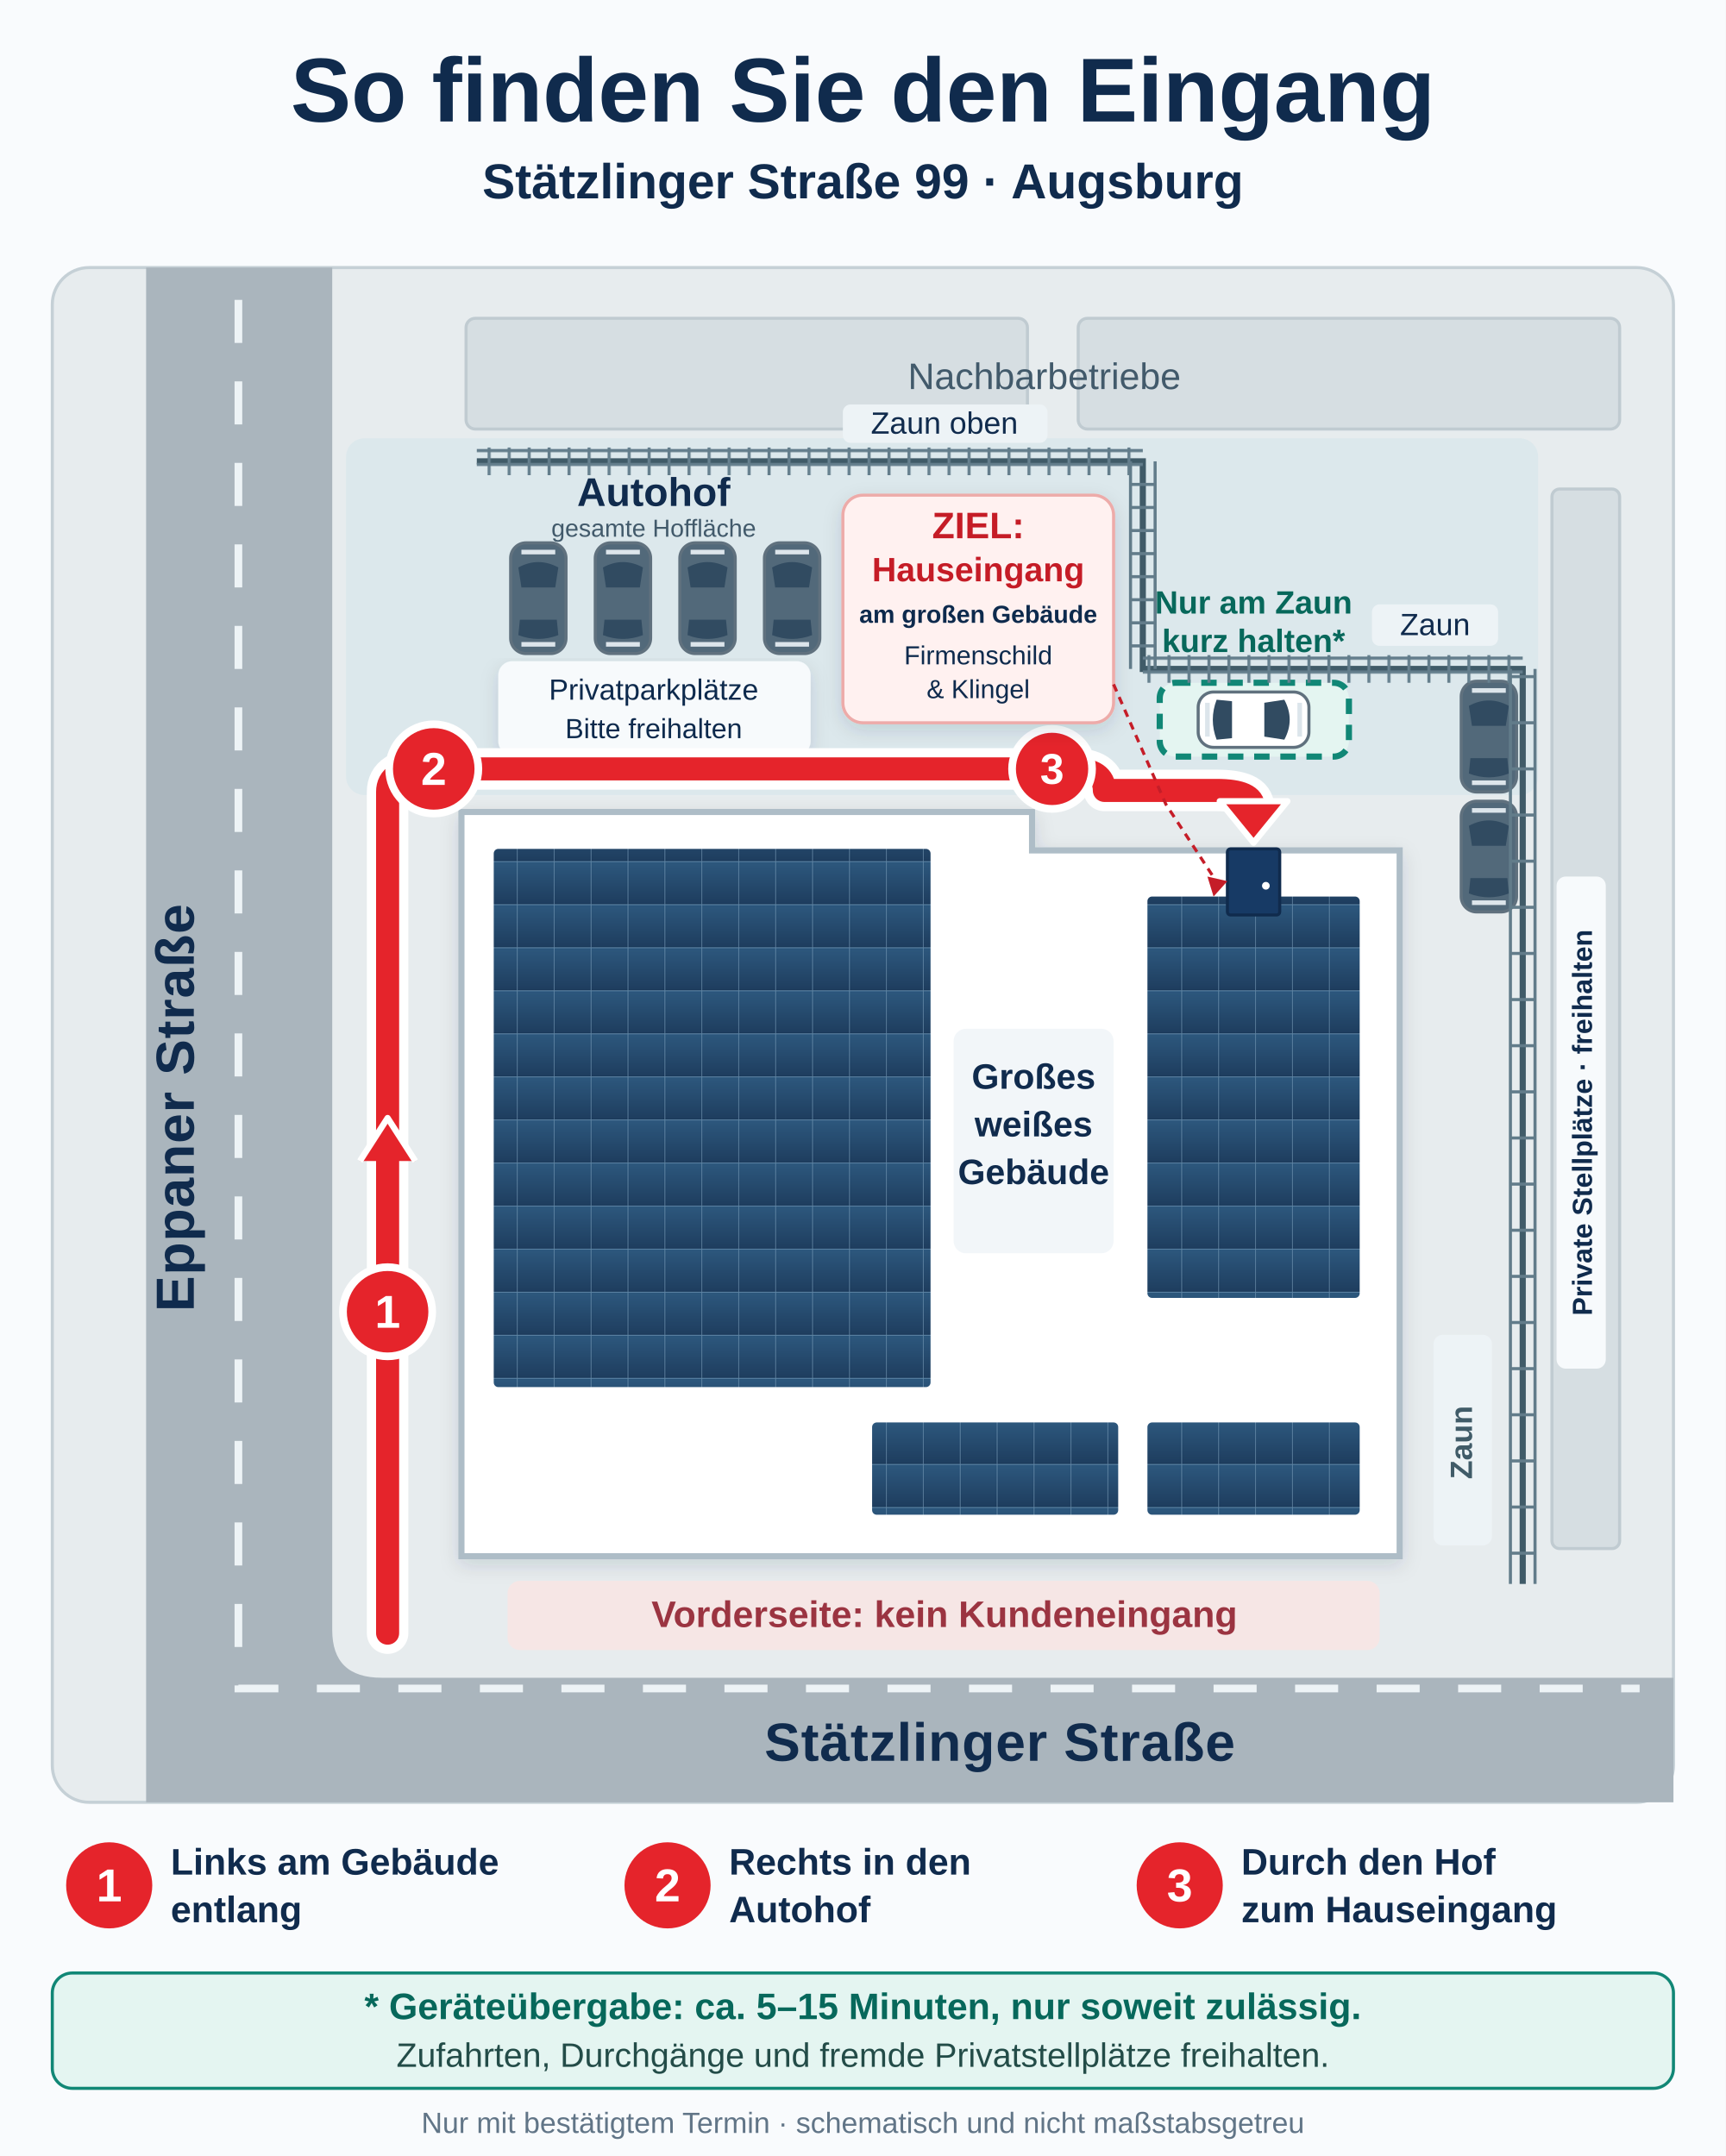
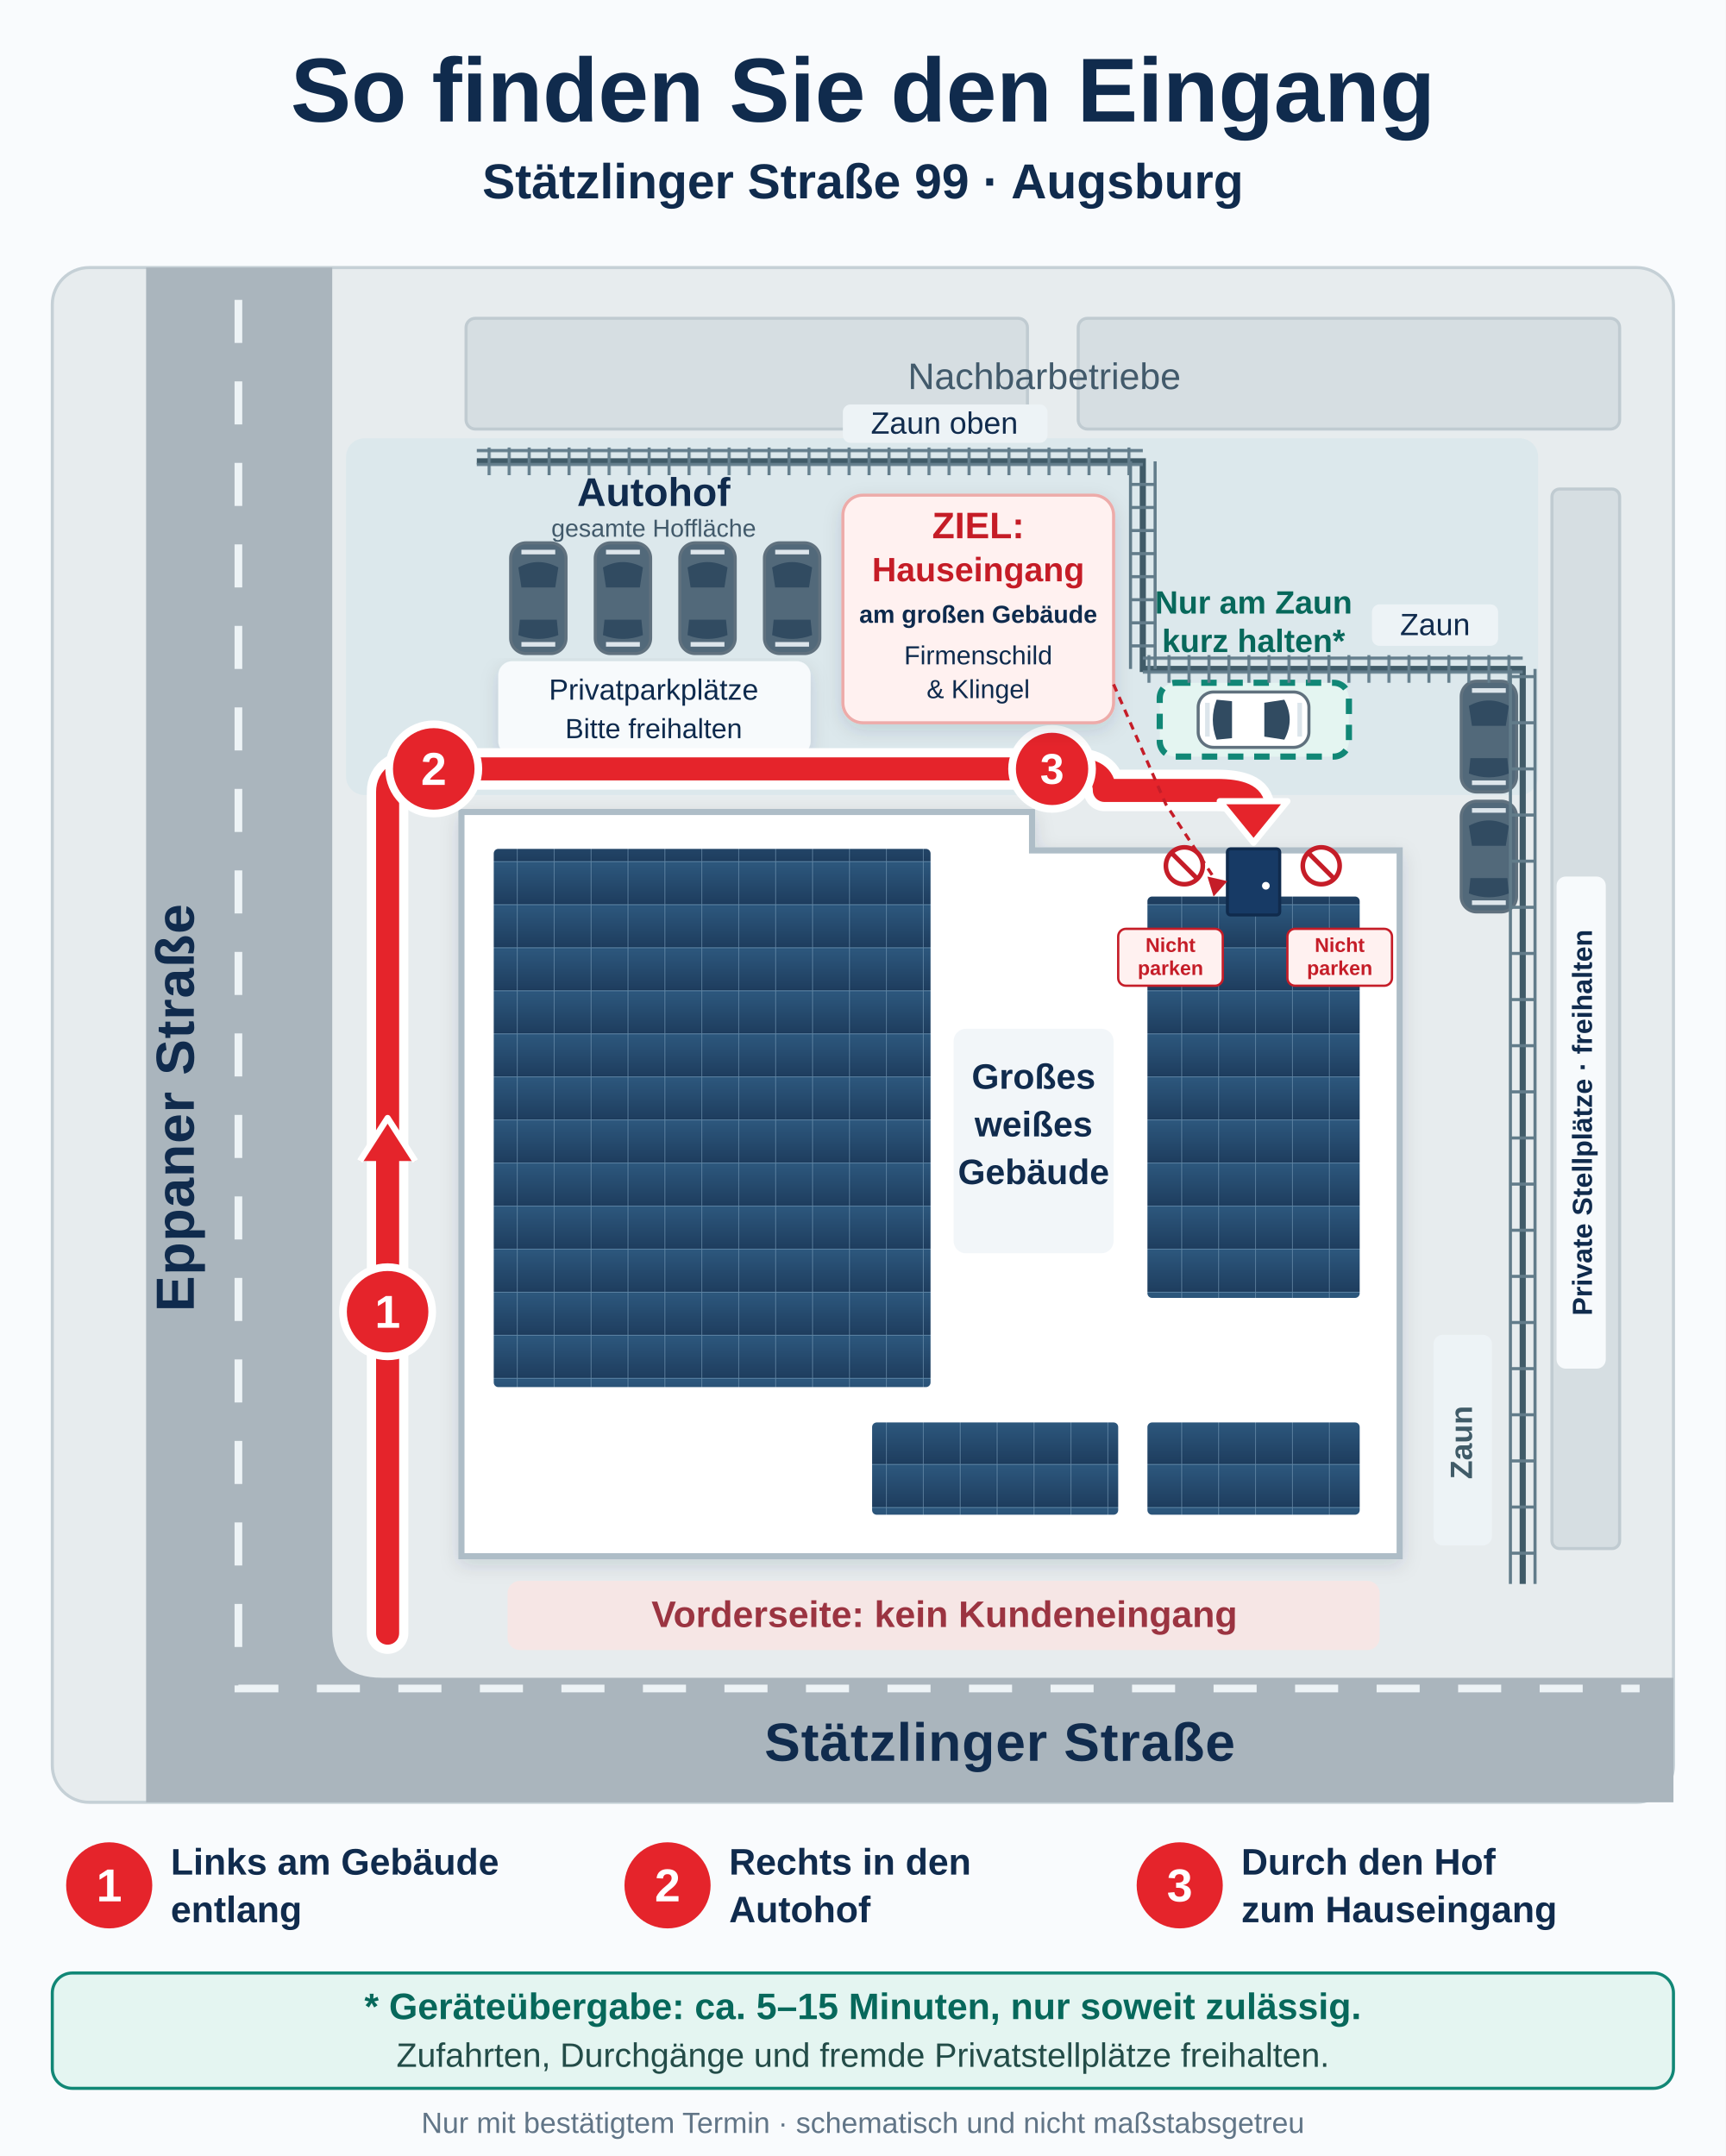
<svg xmlns="http://www.w3.org/2000/svg" width="1122" height="1402" viewBox="0 0 1122 1402" font-family="Arial,Helvetica,sans-serif" fill="#102b4d" role="img" aria-labelledby="title desc">
  <defs>
    <linearGradient id="roof" x2="0" y2="1">
      <stop stop-color="#2d587e" />
      <stop offset="1" stop-color="#1e3d5e" />
    </linearGradient>
    <pattern id="panels" width="24" height="28" patternUnits="userSpaceOnUse">
      <rect width="24" height="28" fill="url(#roof)" />
      <path d="M0 0H24M0 0V28" fill="none" stroke="#81a4bd" stroke-width="1" opacity=".6" />
    </pattern>
    <pattern id="fence" width="13" height="18" patternUnits="userSpaceOnUse">
      <path d="M6 0V18M0 5H13M0 14H13" stroke="#627c8a" stroke-width="2" />
    </pattern>
    <filter id="shadow" x="-.1" y="-.1" width="1.2" height="1.2">
      <feDropShadow dx="0" dy="4" stdDeviation="6" flood-color="#172d47" flood-opacity=".13" />
    </filter>
    <g id="car">
      <rect x="-18" y="-36" width="36" height="72" rx="10" fill="currentColor" stroke="#60717e" stroke-width="2" />
      <path d="M-13-20Q0-27 13-20L11-7H-11ZM-12 14H12L13 24Q0 29-13 24Z" fill="#314b61" />
      <path d="M-11-30H11M-11 30H11" stroke="#dce5eb" stroke-width="3" />
    </g>
  </defs>
  <rect width="1122" height="1402" fill="#f9fbfd" />
  <text x="561" y="79" text-anchor="middle" font-size="59" font-weight="800">So finden Sie den Eingang</text>
  <text x="561" y="129" text-anchor="middle" font-size="32" font-weight="700">Stätzlinger Straße 99 · Augsburg</text>
  <rect x="34" y="174" width="1054" height="998" rx="24" fill="#e7ecee" stroke="#c5d0d6" stroke-width="2" />
  <path d="M95 174H216V1060Q216 1091 248 1091H1088V1172H95Z" fill="#aab5bd" />
  <path d="M155 195V1098H1066" fill="none" stroke="#edf3f6" stroke-width="5" stroke-dasharray="28 25" />
  <text font-size="35" font-weight="700" letter-spacing=".5" transform="translate(126 853) rotate(-90)">Eppaner Straße</text>
  <text font-size="35" font-weight="700" letter-spacing=".5" x="650" y="1145" text-anchor="middle">Stätzlinger Straße</text>
  <g fill="#d6dee2" stroke="#c0cbd1" stroke-width="2">
    <rect x="303" y="207" width="365" height="72" rx="6" />
    <rect x="701" y="207" width="352" height="72" rx="6" />
    <rect x="1009" y="318" width="44" height="689" rx="5" />
  </g>
  <text x="679" y="253" text-anchor="middle" font-size="24" fill="#425a6b">Nachbarbetriebe</text>
  <rect x="225" y="285" width="775" height="232" rx="12" fill="#dce8ec" />
  <g color="#52697a">
    <use href="#car" x="350" y="389" />
    <use href="#car" x="405" y="389" />
    <use href="#car" x="460" y="389" />
    <use href="#car" x="515" y="389" />
    <use href="#car" x="968" y="479" />
    <use href="#car" x="968" y="557" />
  </g>
  <rect x="754" y="444" width="123" height="48" rx="10" fill="#e4f5f1" stroke="#118776" stroke-width="4" stroke-dasharray="10 7" />
  <g color="#fff" transform="translate(815 468) rotate(90)">
    <use href="#car" />
  </g>
  <text x="815" y="399" text-anchor="middle" font-size="21" font-weight="700" fill="#07685b">Nur am Zaun</text>
  <text x="815" y="424" text-anchor="middle" font-size="21" font-weight="700" fill="#07685b">kurz halten*</text>
  <g filter="url(#shadow)">
    <rect x="324" y="430" width="203" height="61" rx="9" fill="#f7fafc" />
    <text font-size="19" x="425" y="455" text-anchor="middle">Privatparkplätze</text>
    <text x="425" y="480" text-anchor="middle" font-size="18">Bitte freihalten</text>
  </g>
  <text x="425" y="329" text-anchor="middle" font-size="26" font-weight="700">Autohof</text>
  <text x="425" y="349" text-anchor="middle" font-size="16" fill="#425a6b">gesamte Hoffläche</text>
  <path d="M300 528H671V553H910V1012H300Z" fill="#fff" stroke="#aebdc7" stroke-width="4" filter="url(#shadow)" />
  <rect x="321" y="552" width="284" height="350" rx="3" fill="url(#panels)" />
  <rect x="746" y="583" width="138" height="261" rx="3" fill="url(#panels)" />
  <rect x="567" y="925" width="160" height="60" rx="3" fill="url(#panels)" />
  <rect x="746" y="925" width="138" height="60" rx="3" fill="url(#panels)" />
  <rect x="620" y="669" width="104" height="146" rx="8" fill="#f2f6f9" />
  <text x="672" y="708" text-anchor="middle" font-size="23" font-weight="700">Großes</text>
  <text x="672" y="739" text-anchor="middle" font-size="23" font-weight="700">weißes</text>
  <text x="672" y="770" text-anchor="middle" font-size="23" font-weight="700">Gebäude</text>
  <path d="M310 300H743V435H990V1030" fill="none" stroke="#405b68" stroke-width="4" />
  <rect x="310" y="291" width="433" height="18" fill="url(#fence)" />
  <rect x="743" y="426" width="247" height="18" fill="url(#fence)" />
  <g stroke="#627c8a" stroke-width="2" fill="none">
    <path d="M735 300V435M751 300V435M982 435V1030M998 435V1030" />
    <path d="M735 315H751M735 330H751M735 345H751M735 360H751M735 375H751M735 390H751M735 405H751M735 420H751M982 440H998M982 470H998M982 500H998M982 530H998M982 560H998M982 590H998M982 620H998M982 650H998M982 680H998M982 710H998M982 740H998M982 770H998M982 800H998M982 830H998M982 860H998M982 890H998M982 920H998M982 950H998M982 980H998M982 1010H998" />
  </g>
  <rect x="548" y="263" width="133" height="25" rx="5" fill="#edf3f6" />
  <text x="614" y="282" text-anchor="middle" font-size="20">Zaun oben</text>
  <rect x="892" y="393" width="82" height="27" rx="5" fill="#edf3f6" />
  <text x="933" y="413" text-anchor="middle" font-size="20">Zaun</text>
  <g transform="translate(1032 730) rotate(-90)">
    <rect x="-160" y="-20" width="320" height="32" rx="6" fill="#f7fafc" />
    <text y="3" text-anchor="middle" font-size="18" font-weight="700">Private Stellplätze · freihalten</text>
  </g>
  <rect x="932" y="868" width="38" height="137" rx="6" fill="#edf3f6" />
  <text x="957" y="938" text-anchor="middle" font-size="20" font-weight="700" fill="#405b68" transform="rotate(-90 957 938)">Zaun</text>
  <rect x="798" y="552" width="34" height="43" rx="2" fill="#173a65" stroke="#102b4d" stroke-width="2" />
  <circle cx="823" cy="576" r="2.5" fill="#fff" />
  <path d="M252 1062V515Q252 500 276 500H697Q718 500 718 514H791Q815 514 815 525" fill="none" stroke="#fff" stroke-width="27" stroke-linejoin="round" stroke-linecap="round" />
  <path d="M252 1062V515Q252 500 276 500H697Q718 500 718 514H791Q815 514 815 525" fill="none" stroke="#e5242b" stroke-width="15" stroke-linejoin="round" stroke-linecap="round" />
  <path d="M793 521H837L815 548Z" fill="#e5242b" stroke="#fff" stroke-width="4" stroke-linejoin="round" />
  <path d="M234 755L252 727L270 755" fill="#e5242b" stroke="#fff" stroke-width="4" stroke-linejoin="round" />
  <g fill="#e5242b" stroke="#fff" stroke-width="5">
    <circle cx="252" cy="853" r="29" />
    <circle cx="282" cy="500" r="29" />
    <circle cx="684" cy="500" r="26" />
  </g>
  <text fill="#fff" font-size="30" font-weight="700" text-anchor="middle" dominant-baseline="central" x="252" y="853">1</text>
  <text fill="#fff" font-size="30" font-weight="700" text-anchor="middle" dominant-baseline="central" x="282" y="500">2</text>
  <text fill="#fff" font-size="28" font-weight="700" text-anchor="middle" dominant-baseline="central" x="684" y="500">3</text>
  <g filter="url(#shadow)">
    <rect x="548" y="322" width="176" height="148" rx="13" fill="#fff1f0" stroke="#edaba9" stroke-width="2" />
    <text x="636" y="350" text-anchor="middle" font-size="24" font-weight="800" fill="#c51d28">ZIEL:</text>
    <text x="636" y="378" text-anchor="middle" font-size="22" font-weight="800" fill="#c51d28">Hauseingang</text>
    <text x="636" y="405" text-anchor="middle" font-size="16" font-weight="700">am großen Gebäude</text>
    <text x="636" y="432" text-anchor="middle" font-size="17">Firmenschild</text>
    <text x="636" y="454" text-anchor="middle" font-size="17">&amp; Klingel</text>
  </g>
  <path d="M724 445L758 523L792 575" fill="none" stroke="#c51d28" stroke-width="2" stroke-dasharray="5 4" />
  <path d="M785 570L798 573L789 583Z" fill="#c51d28" />
  <rect x="330" y="1028" width="567" height="45" rx="8" fill="#f6e6e5" />
  <text x="614" y="1058" text-anchor="middle" font-size="24" font-weight="700" fill="#9b3441">Vorderseite: kein Kundeneingang</text>
  <g>
    <circle cx="71" cy="1226" r="28" fill="#e5242b" />
    <text fill="#fff" font-size="30" font-weight="700" text-anchor="middle" dominant-baseline="central" x="71" y="1226">1</text>
    <text font-size="24" font-weight="700" x="111" y="1219">Links am Gebäude</text>
    <text font-size="24" font-weight="700" x="111" y="1250">entlang</text>
    <circle cx="434" cy="1226" r="28" fill="#e5242b" />
    <text fill="#fff" font-size="30" font-weight="700" text-anchor="middle" dominant-baseline="central" x="434" y="1226">2</text>
    <text font-size="24" font-weight="700" x="474" y="1219">Rechts in den</text>
    <text font-size="24" font-weight="700" x="474" y="1250">Autohof</text>
    <circle cx="767" cy="1226" r="28" fill="#e5242b" />
    <text fill="#fff" font-size="30" font-weight="700" text-anchor="middle" dominant-baseline="central" x="767" y="1226">3</text>
    <text font-size="24" font-weight="700" x="807" y="1219">Durch den Hof</text>
    <text font-size="24" font-weight="700" x="807" y="1250">zum Hauseingang</text>
  </g>
  <rect x="34" y="1283" width="1054" height="75" rx="13" fill="#e4f5f1" stroke="#118776" stroke-width="2" />
  <text x="561" y="1313" text-anchor="middle" font-size="24" font-weight="700" fill="#07685b">* Geräteübergabe: ca. 5–15 Minuten, nur soweit zulässig.</text>
  <text x="561" y="1344" text-anchor="middle" font-size="22" fill="#234c48">Zufahrten, Durchgänge und fremde Privatstellplätze freihalten.</text>
  <text x="561" y="1387" text-anchor="middle" font-size="19" fill="#617587">Nur mit bestätigtem Termin · schematisch und nicht maßstabsgetreu</text>
+   <g id="entrance-no-parking" aria-label="Links und rechts neben dem Hauseingang nicht parken">
+     <g fill="#fff" stroke="#c51d28" stroke-width="3">
+       <circle cx="770" cy="563" r="12" />
+       <path d="m762 555 16 16" />
+       <circle cx="859" cy="563" r="12" />
+       <path d="m851 555 16 16" />
+     </g>
+     <g fill="#fff1f0" stroke="#c51d28" stroke-width="1.5">
+       <rect x="727" y="604" width="68" height="37" rx="5" />
+       <rect x="837" y="604" width="68" height="37" rx="5" />
+     </g>
+     <g fill="#c51d28" font-size="13" font-weight="700" text-anchor="middle">
+       <text x="761" y="619">Nicht<tspan x="761" dy="15">parken</tspan>
+       </text>
+       <text x="871" y="619">Nicht<tspan x="871" dy="15">parken</tspan>
+       </text>
+     </g>
+   </g>
</svg>
